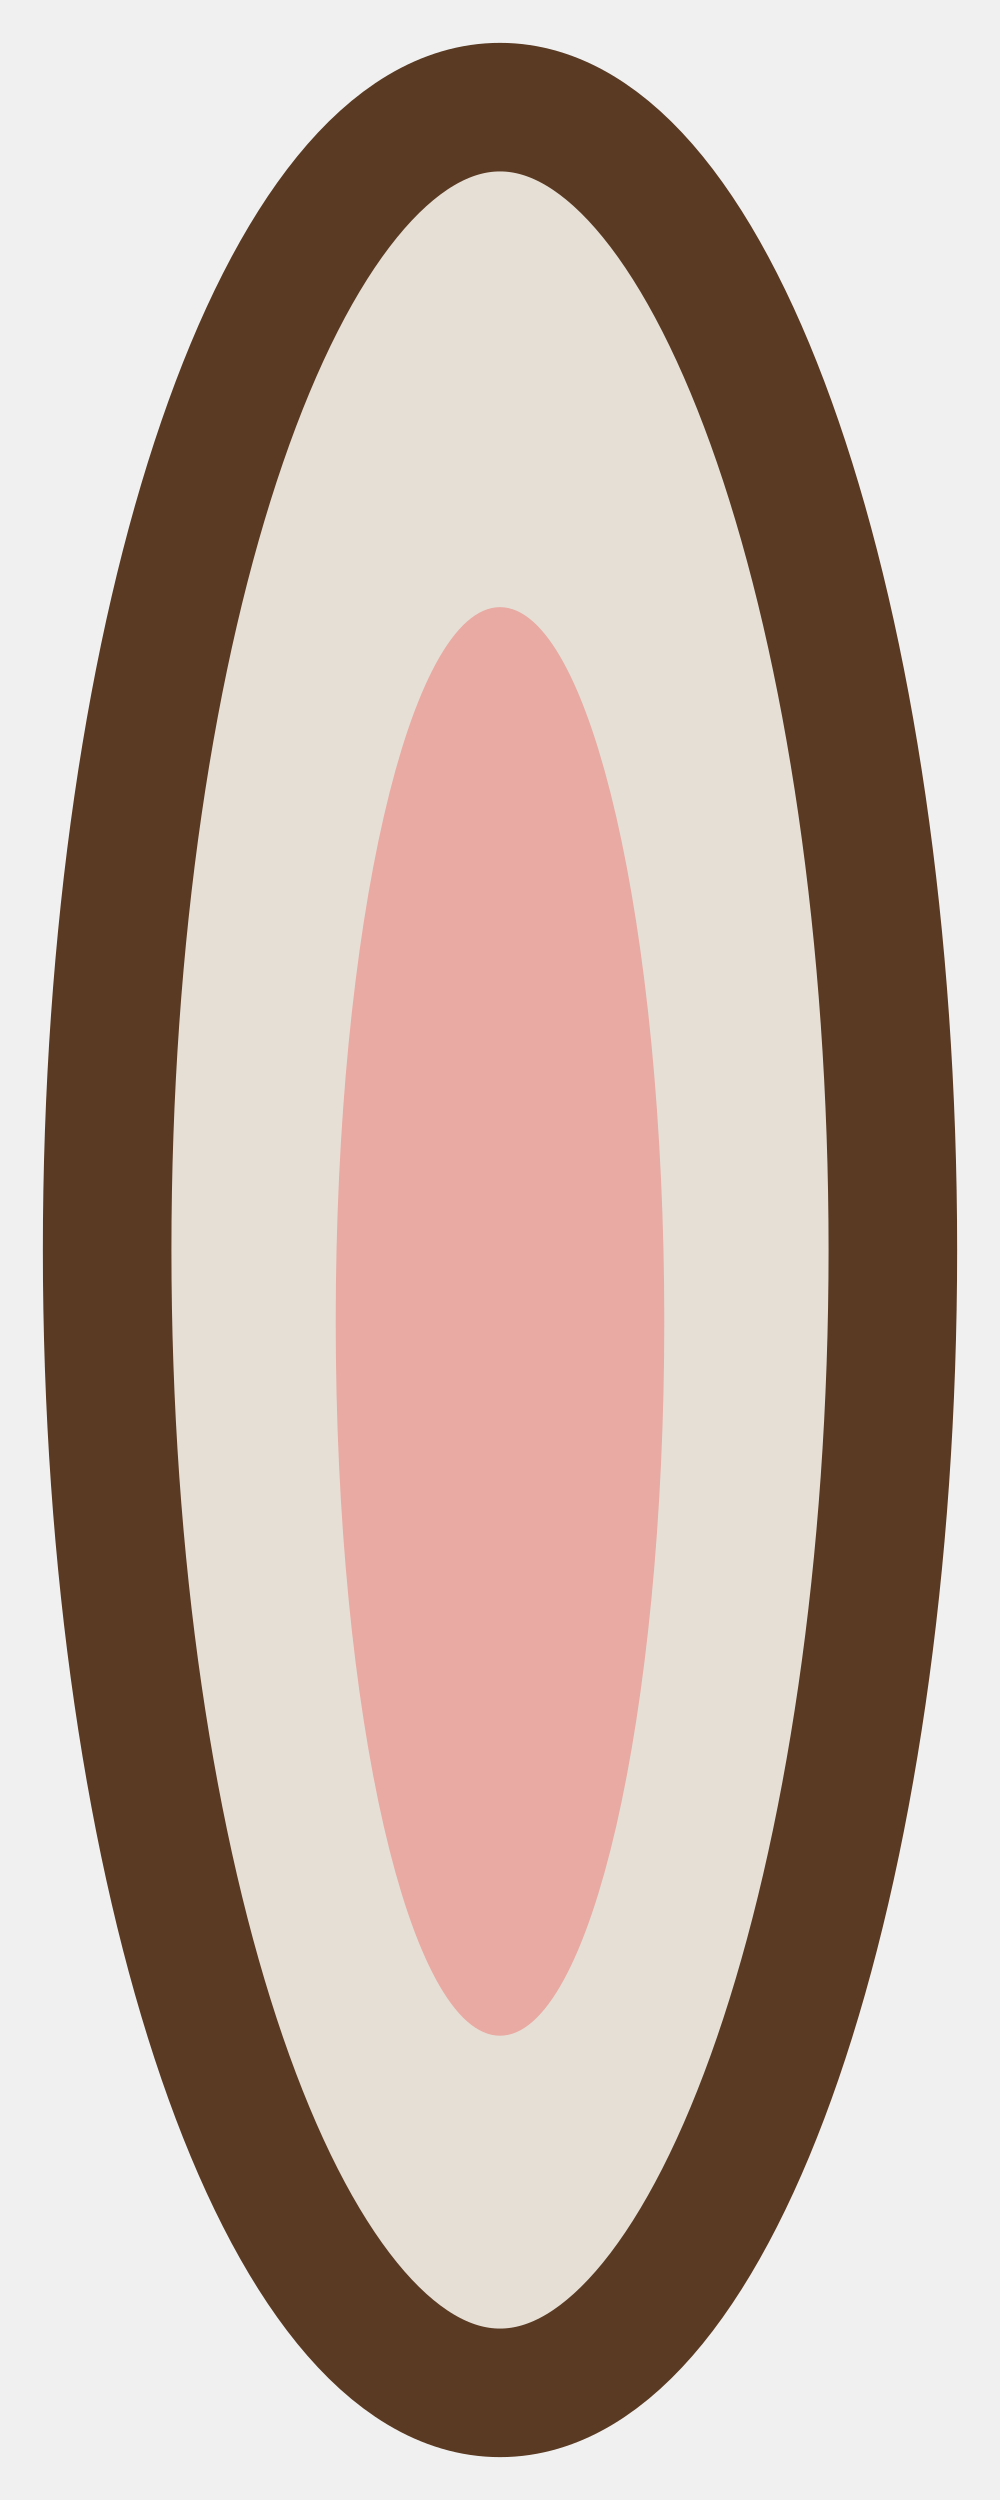
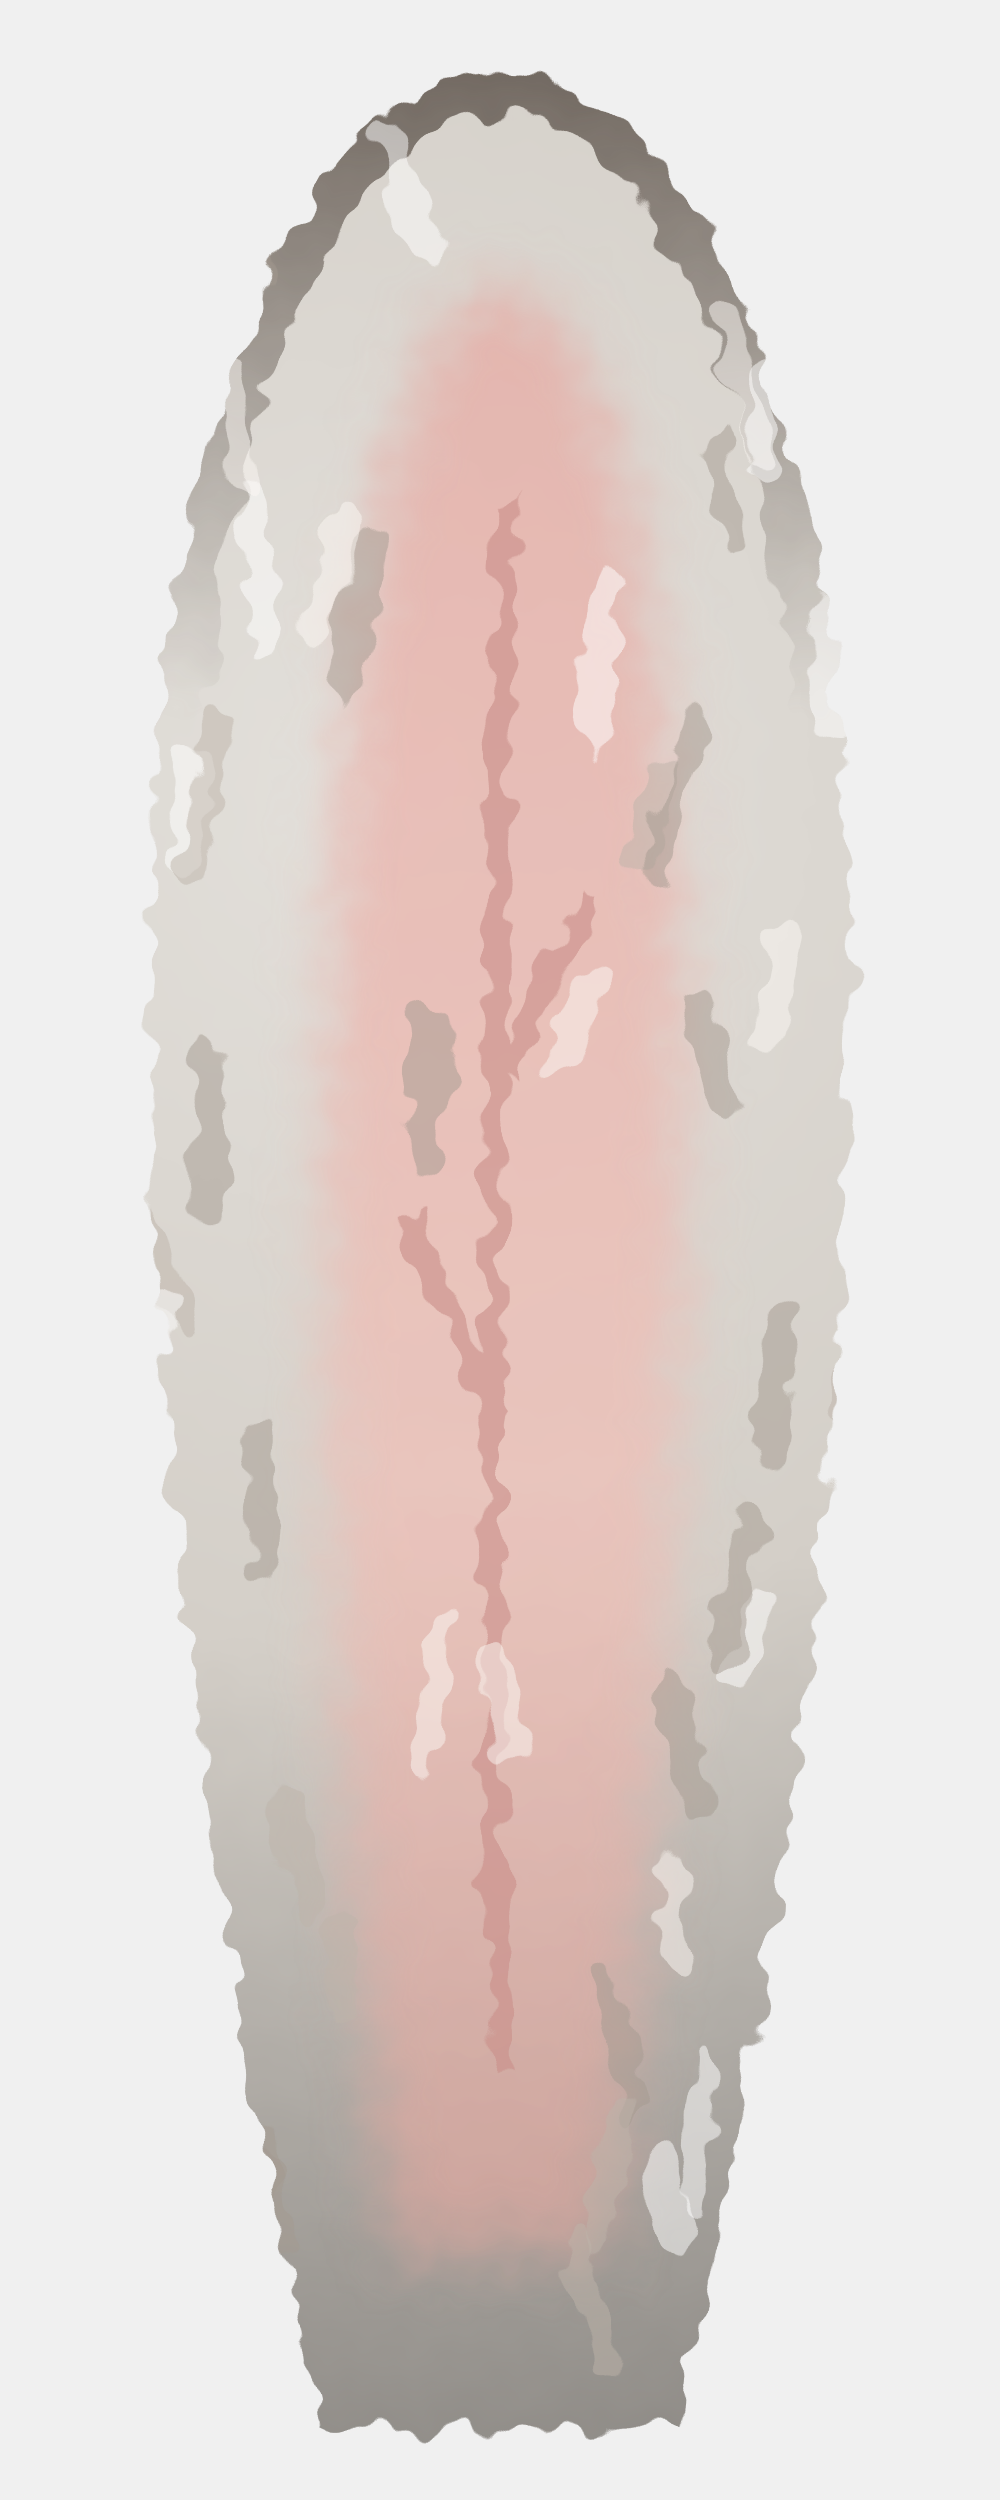
<svg xmlns="http://www.w3.org/2000/svg" width="28" height="70" viewBox="0 0 28 70">
-   <ellipse cx="14" cy="35" rx="11" ry="32" fill="#e6dfd6" stroke="#5a3a22" stroke-width="3.6" />
-   <ellipse cx="14" cy="37" rx="4.6" ry="20" fill="#e8aaa2" />
+   <defs>
+     <clipPath id="c1">
+       <path d="M9 68 C5 50 3 30 5 16 C7 6 10.5 2 14 2 C17.5 2 21 6 23 16 C25 30 23 50 19 68 Z" />
+     </clipPath>
+     <linearGradient id="l2" gradientUnits="userSpaceOnUse" x1="0" y1="8" x2="0" y2="64">
+       <stop offset="0" stop-color="#e6aaa3" />
+       <stop offset="0.6" stop-color="#efc0b8" />
+       <stop offset="1" stop-color="#d8a49c" />
+     </linearGradient>
+     <filter id="b3" x="-50%" y="-50%" width="200%" height="200%">
+       <feGaussianBlur stdDeviation="0.8" />
+     </filter>
+     <linearGradient id="l4" gradientUnits="userSpaceOnUse" x1="0" y1="2" x2="0" y2="20">
+       <stop offset="0" stop-color="#5a5048" stop-opacity="0.8" />
+       <stop offset="1" stop-color="#5a5048" stop-opacity="0" />
+     </linearGradient>
+     <radialGradient id="r5" gradientUnits="userSpaceOnUse" cx="10.7" cy="22.1" r="53.6">
+       <stop offset="0" stop-color="#e3e0db" />
+       <stop offset="0.45" stop-color="#d4cfc8" />
+       <stop offset="1" stop-color="#7b7874" />
+     </radialGradient>
+     <clipPath id="c6">
+       <path d="M9 68 C5 50 3 30 5 16 C7 6 10.5 2 14 2 C17.5 2 21 6 23 16 C25 30 23 50 19 68 Z" />
+     </clipPath>
+     <filter id="f7" x="-20%" y="-20%" width="140%" height="140%">
+       <feTurbulence type="fractalNoise" baseFrequency="0.9" numOctaves="2" seed="927" />
+       <feDisplacementMap in="SourceGraphic" scale="1.2" xChannelSelector="R" yChannelSelector="G" />
+     </filter>
+   </defs>
+   <g filter="url(#f7)">
+     <path d="M9 68 C5 50 3 30 5 16 C7 6 10.5 2 14 2 C17.5 2 21 6 23 16 C25 30 23 50 19 68 Z" fill="url(#r5)" />
+     <g clip-path="url(#c6)">
+       <path d="M11 63 C9 48 8.5 30 10 18 C11 11 12.6 8 14 8 C15.6 8 17.4 11 18.4 18 C19.8 30 19 48 17 63 Z" fill="url(#l2)" opacity="0.75" filter="url(#b3)" />
+       <path d="M14 58 C13.6 44 13.8 28 14.2 14 M14 40 l-2.6 -6 M14.2 30 l2.4 -5" fill="none" stroke="#c98e88" stroke-width="0.6" opacity="0.6" />
+       <path d="M9 68 C5 50 3 30 5 16 C7 6 10.5 2 14 2 C17.5 2 21 6 23 16 C25 30 23 50 19 68 Z" fill="none" stroke="url(#l4)" stroke-width="2.4" />
+       <g fill="none" stroke-linecap="round">
+         <path d="M18.9 54.7 q-0.1 -1.2 -0.1 -2.4" stroke="#fbf8f3" stroke-width="0.7" opacity="0.5" />
+         <path d="M22.4 12.1 q-0.4 -1.5 -0.8 -3" stroke="#bdb4aa" stroke-width="0.6" opacity="0.5" />
+         <path d="M17.8 58.9 q-0.4 -1.8 -0.8 -3.6" stroke="#a39a90" stroke-width="0.7" opacity="0.5" />
+         <path d="M5.2 23.9 q0.1 -1.2 0.2 -2.4" stroke="#ffffff" stroke-width="1" opacity="0.5" />
+         <path d="M22.9 3.8 q-0.2 -2.2 -0.4 -4.5" stroke="#bdb4aa" stroke-width="1" opacity="0.5" />
+         <path d="M11.9 7 q-0.5 -1.6 -1 -3.1" stroke="#ffffff" stroke-width="1" opacity="0.5" />
+         <path d="M5.8 33.8 q0.1 -2.2 0.1 -4.5" stroke="#a39a90" stroke-width="0.9" opacity="0.5" />
+         <path d="M15.8 29.6 q0.3 -1 0.7 -2" stroke="#fbf8f3" stroke-width="0.9" opacity="0.5" />
+         <path d="M7.4 43.9 q-0.1 -1.8 -0.2 -3.6" stroke="#a39a90" stroke-width="0.8" opacity="0.5" />
+         <path d="M18 24 q0.3 -1.2 0.5 -2.4" stroke="#bdb4aa" stroke-width="0.8" opacity="0.5" />
+         <path d="M5 36.7 q-0.7 -1.9 -1.4 -3.8" stroke="#bdb4aa" stroke-width="0.8" opacity="0.5" />
+         <path d="M21.5 29.1 q0.3 -1.4 0.5 -2.8" stroke="#fbf8f3" stroke-width="0.9" opacity="0.5" />
+         <path d="M7.5 18.3 q-0.2 -2.2 -0.5 -4.5" stroke="#ffffff" stroke-width="0.8" opacity="0.5" />
+         <path d="M7.4 7.6 q0 -1.4 0.1 -2.8" stroke="#a39a90" stroke-width="0.8" opacity="0.5" />
+         <path d="M8.6 53.2 q-0.3 -1.3 -0.7 -2.6" stroke="#bdb4aa" stroke-width="1.1" opacity="0.5" />
+         <path d="M9.7 19.2 q0.3 -2.1 0.6 -4.1" stroke="#a39a90" stroke-width="0.9" opacity="0.5" />
+         <path d="M16.7 62.7 q0.3 -1.8 0.7 -3.6" stroke="#bdb4aa" stroke-width="0.9" opacity="0.5" />
+         <path d="M8.9 17.7 q0.4 -1.6 0.8 -3.2" stroke="#fbf8f3" stroke-width="0.9" opacity="0.5" />
+         <path d="M21.5 40.5 q0.3 -1.9 0.5 -3.7" stroke="#a39a90" stroke-width="0.9" opacity="0.5" />
+         <path d="M4.2 55.5 q0 -1.5 0.1 -3" stroke="#a39a90" stroke-width="1" opacity="0.5" />
+         <path d="M16.6 20.7 q0.2 -2.2 0.4 -4.4" stroke="#ffffff" stroke-width="0.9" opacity="0.5" />
+         <path d="M18.3 24.5 q0.6 -2 1.2 -4.1" stroke="#a39a90" stroke-width="0.7" opacity="0.5" />
+         <path d="M18.9 62.7 q-0.2 -1.2 -0.4 -2.3" stroke="#ffffff" stroke-width="0.9" opacity="0.5" />
+         <path d="M23.3 20.3 q-0 -1.5 -0.1 -3.1" stroke="#ffffff" stroke-width="0.9" opacity="0.5" />
+         <path d="M21.3 12.5 q-0.5 -1.9 -1 -3.7" stroke="#fbf8f3" stroke-width="0.8" opacity="0.5" />
+         <path d="M11.9 49.4 q0.3 -2 0.5 -4" stroke="#fbf8f3" stroke-width="0.7" opacity="0.5" />
+         <path d="M5.7 10.4 q-0.4 -1.5 -0.8 -3.1" stroke="#a39a90" stroke-width="0.9" opacity="0.5" />
+         <path d="M20.2 30.7 q-0.4 -1.3 -0.7 -2.5" stroke="#a39a90" stroke-width="1" opacity="0.5" />
+         <path d="M7.9 62.8 q-0.3 -1.4 -0.6 -2.7" stroke="#a39a90" stroke-width="0.9" opacity="0.5" />
+         <path d="M4.1 15 q0.4 -2.2 0.8 -4.4" stroke="#a39a90" stroke-width="0.7" opacity="0.5" />
+         <path d="M6.8 13.5 q-0.2 -1.5 -0.3 -3" stroke="#fbf8f3" stroke-width="0.9" opacity="0.5" />
+         <path d="M4.8 54.5 q-0.5 -2 -0.9 -4" stroke="#a39a90" stroke-width="1" opacity="0.5" />
+         <path d="M9.5 56.3 q0.1 -1.2 0.1 -2.3" stroke="#bdb4aa" stroke-width="0.8" opacity="0.5" />
+         <path d="M20.6 47 q0.3 -1.1 0.7 -2.1" stroke="#ffffff" stroke-width="0.9" opacity="0.5" />
+         <path d="M11.8 32.6 q0.1 -2 0.3 -3.9" stroke="#a39a90" stroke-width="1.1" opacity="0.5" />
+         <path d="M19.6 50.6 q-0.5 -1.7 -0.9 -3.3" stroke="#a39a90" stroke-width="1" opacity="0.5" />
+         <path d="M21.4 13 q0 -1.3 0.1 -2.5" stroke="#ffffff" stroke-width="0.8" opacity="0.5" />
+         <path d="M23.6 39.3 q0.5 -1.9 1.1 -3.8" stroke="#bdb4aa" stroke-width="0.9" opacity="0.5" />
+         <path d="M3.3 40.4 q0.6 -2.1 1.2 -4.2" stroke="#ffffff" stroke-width="0.7" opacity="0.5" />
+         <path d="M5.4 24.3 q0.4 -2.1 0.7 -4.1" stroke="#bdb4aa" stroke-width="0.8" opacity="0.5" />
+         <path d="M17.1 66.1 q-0.6 -1.7 -1.1 -3.4" stroke="#bdb4aa" stroke-width="0.7" opacity="0.5" />
+         <path d="M20.2 46.5 q0.4 -2.1 0.8 -4.1" stroke="#a39a90" stroke-width="0.8" opacity="0.5" />
+         <path d="M20.3 15 q-0 -1.2 -0.1 -2.5" stroke="#a39a90" stroke-width="0.7" opacity="0.5" />
+         <path d="M14.3 49 q-0.3 -1.3 -0.5 -2.6" stroke="#fbf8f3" stroke-width="1" opacity="0.5" />
+         <path d="M6.4 64 q0.6 -1.7 1.2 -3.4" stroke="#a39a90" stroke-width="0.9" opacity="0.5" />
+         <path d="M19.4 62 q0.2 -2.2 0.3 -4.4" stroke="#ffffff" stroke-width="0.6" opacity="0.5" />
+         <path d="M22.6 60.6 q-0.5 -1.6 -0.9 -3.2" stroke="#fbf8f3" stroke-width="0.9" opacity="0.5" />
+       </g>
+     </g>
+   </g>
</svg>
